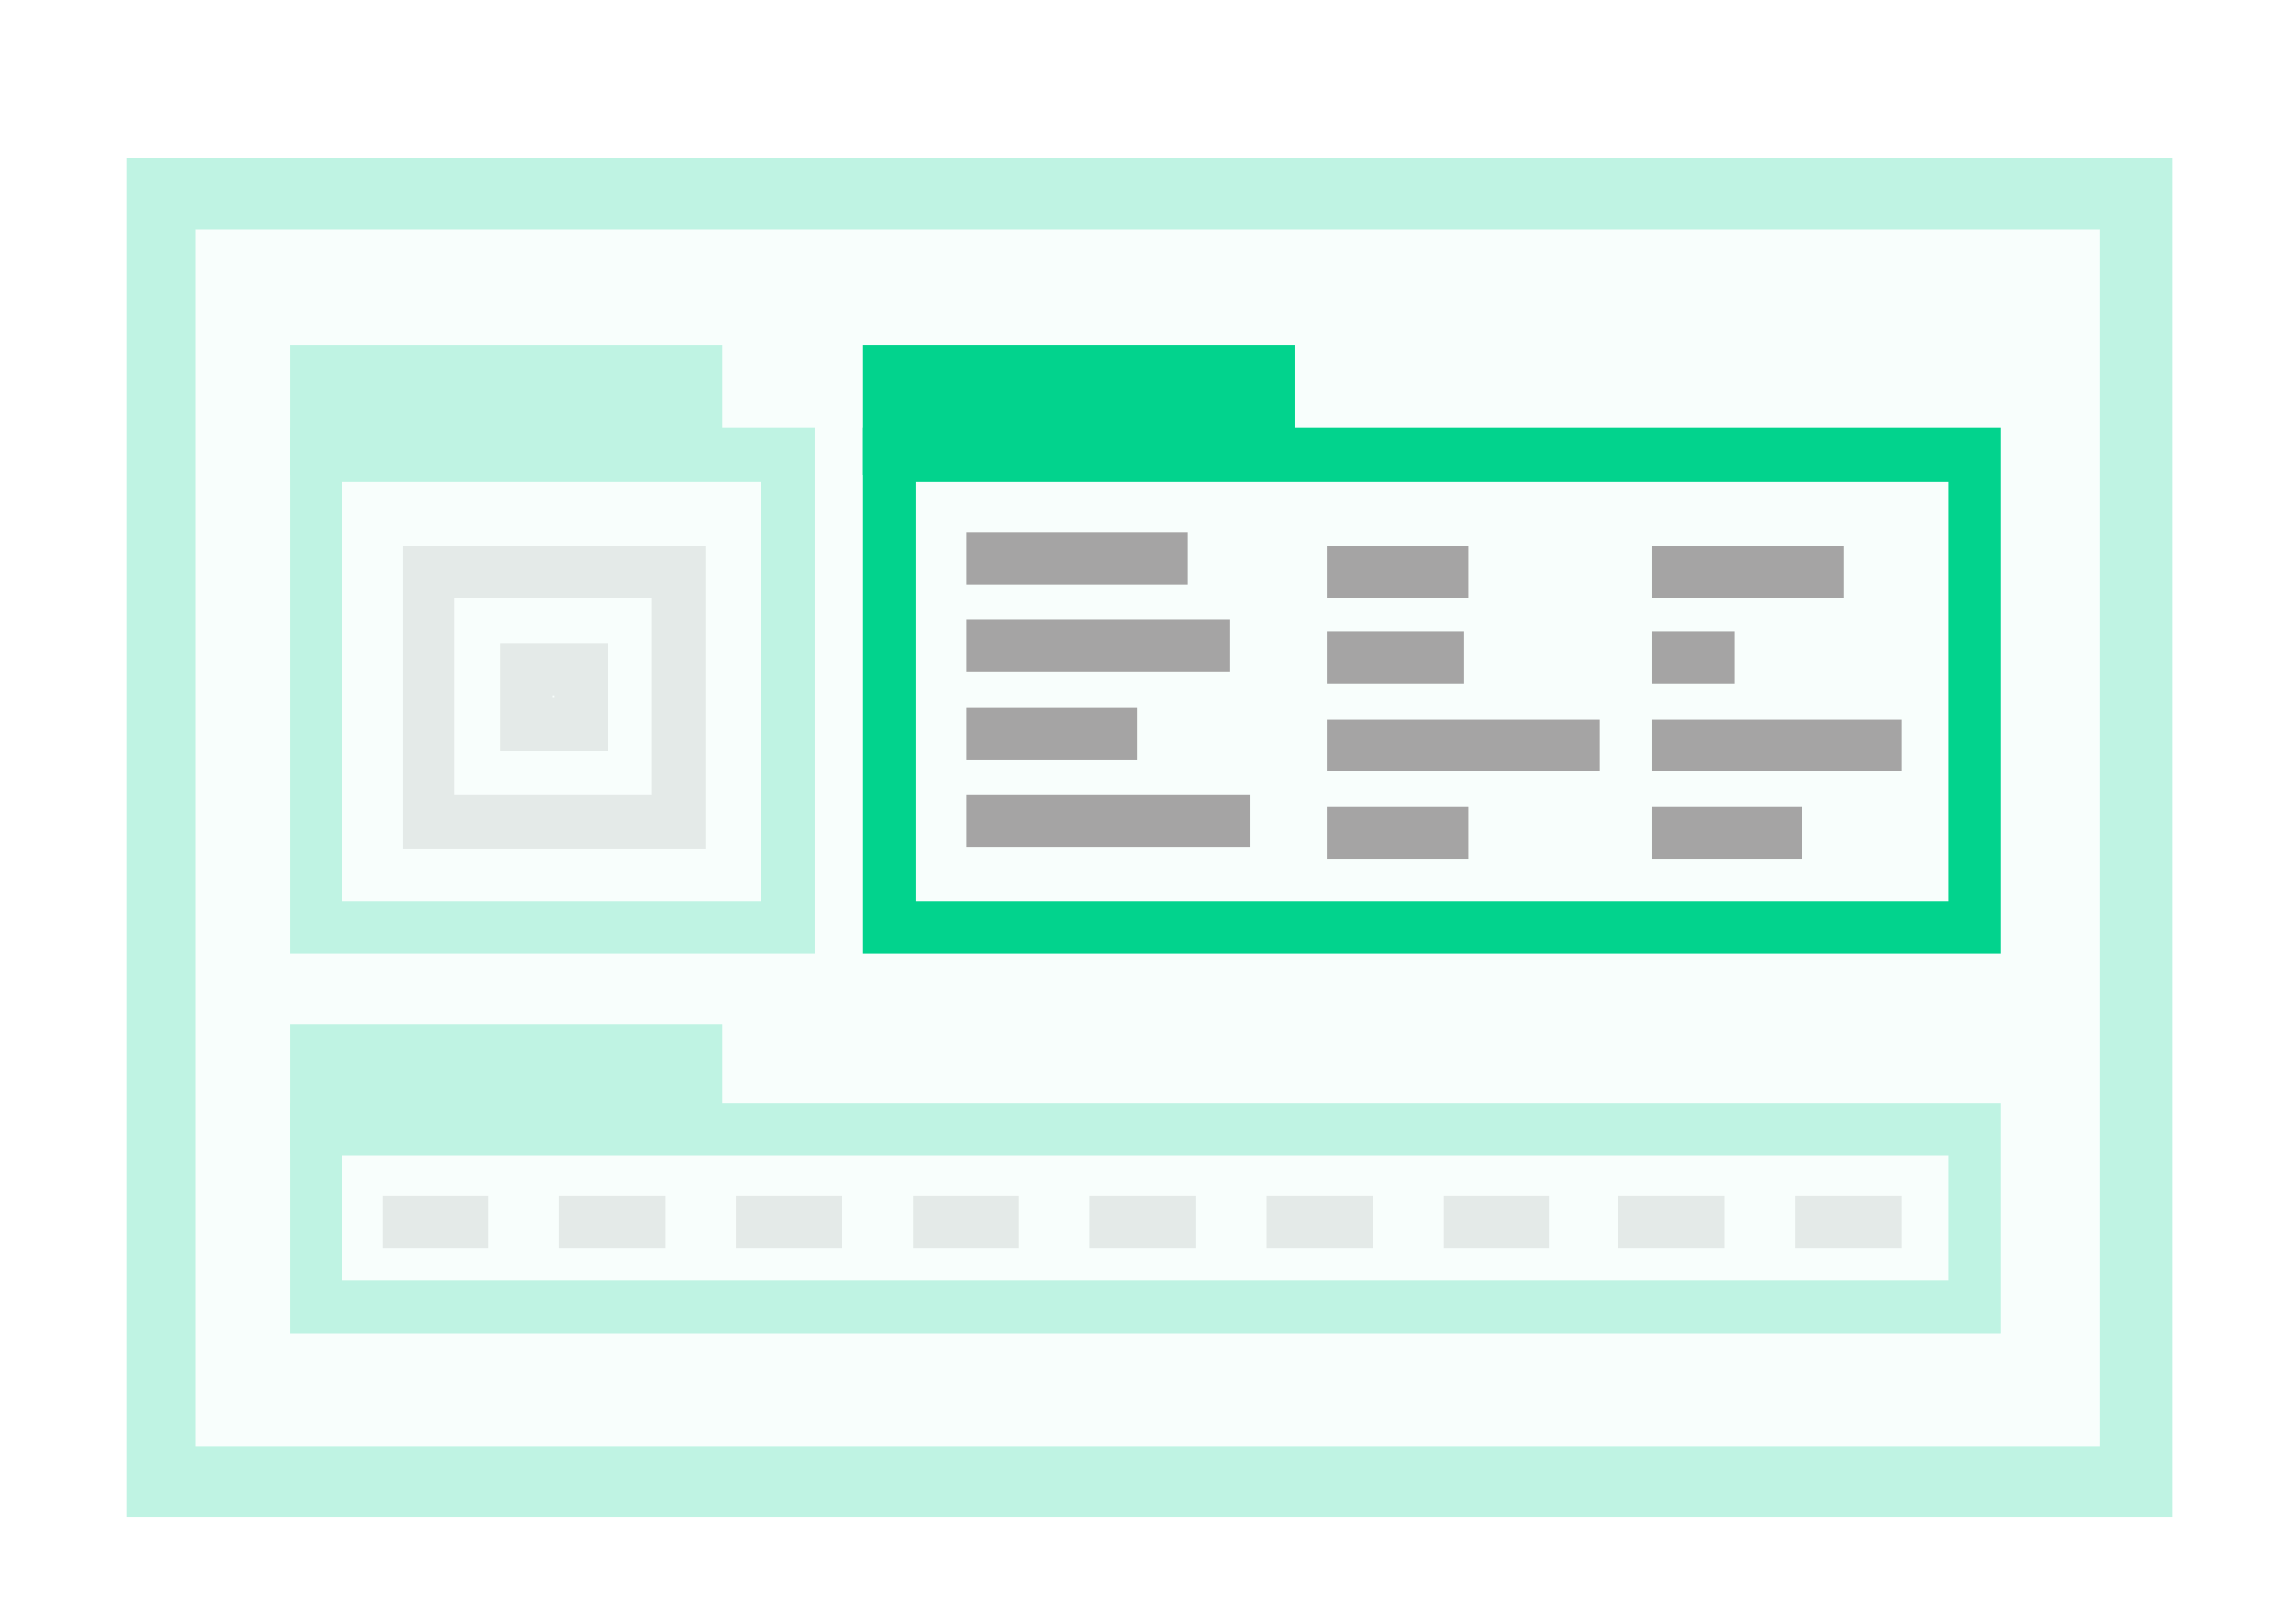
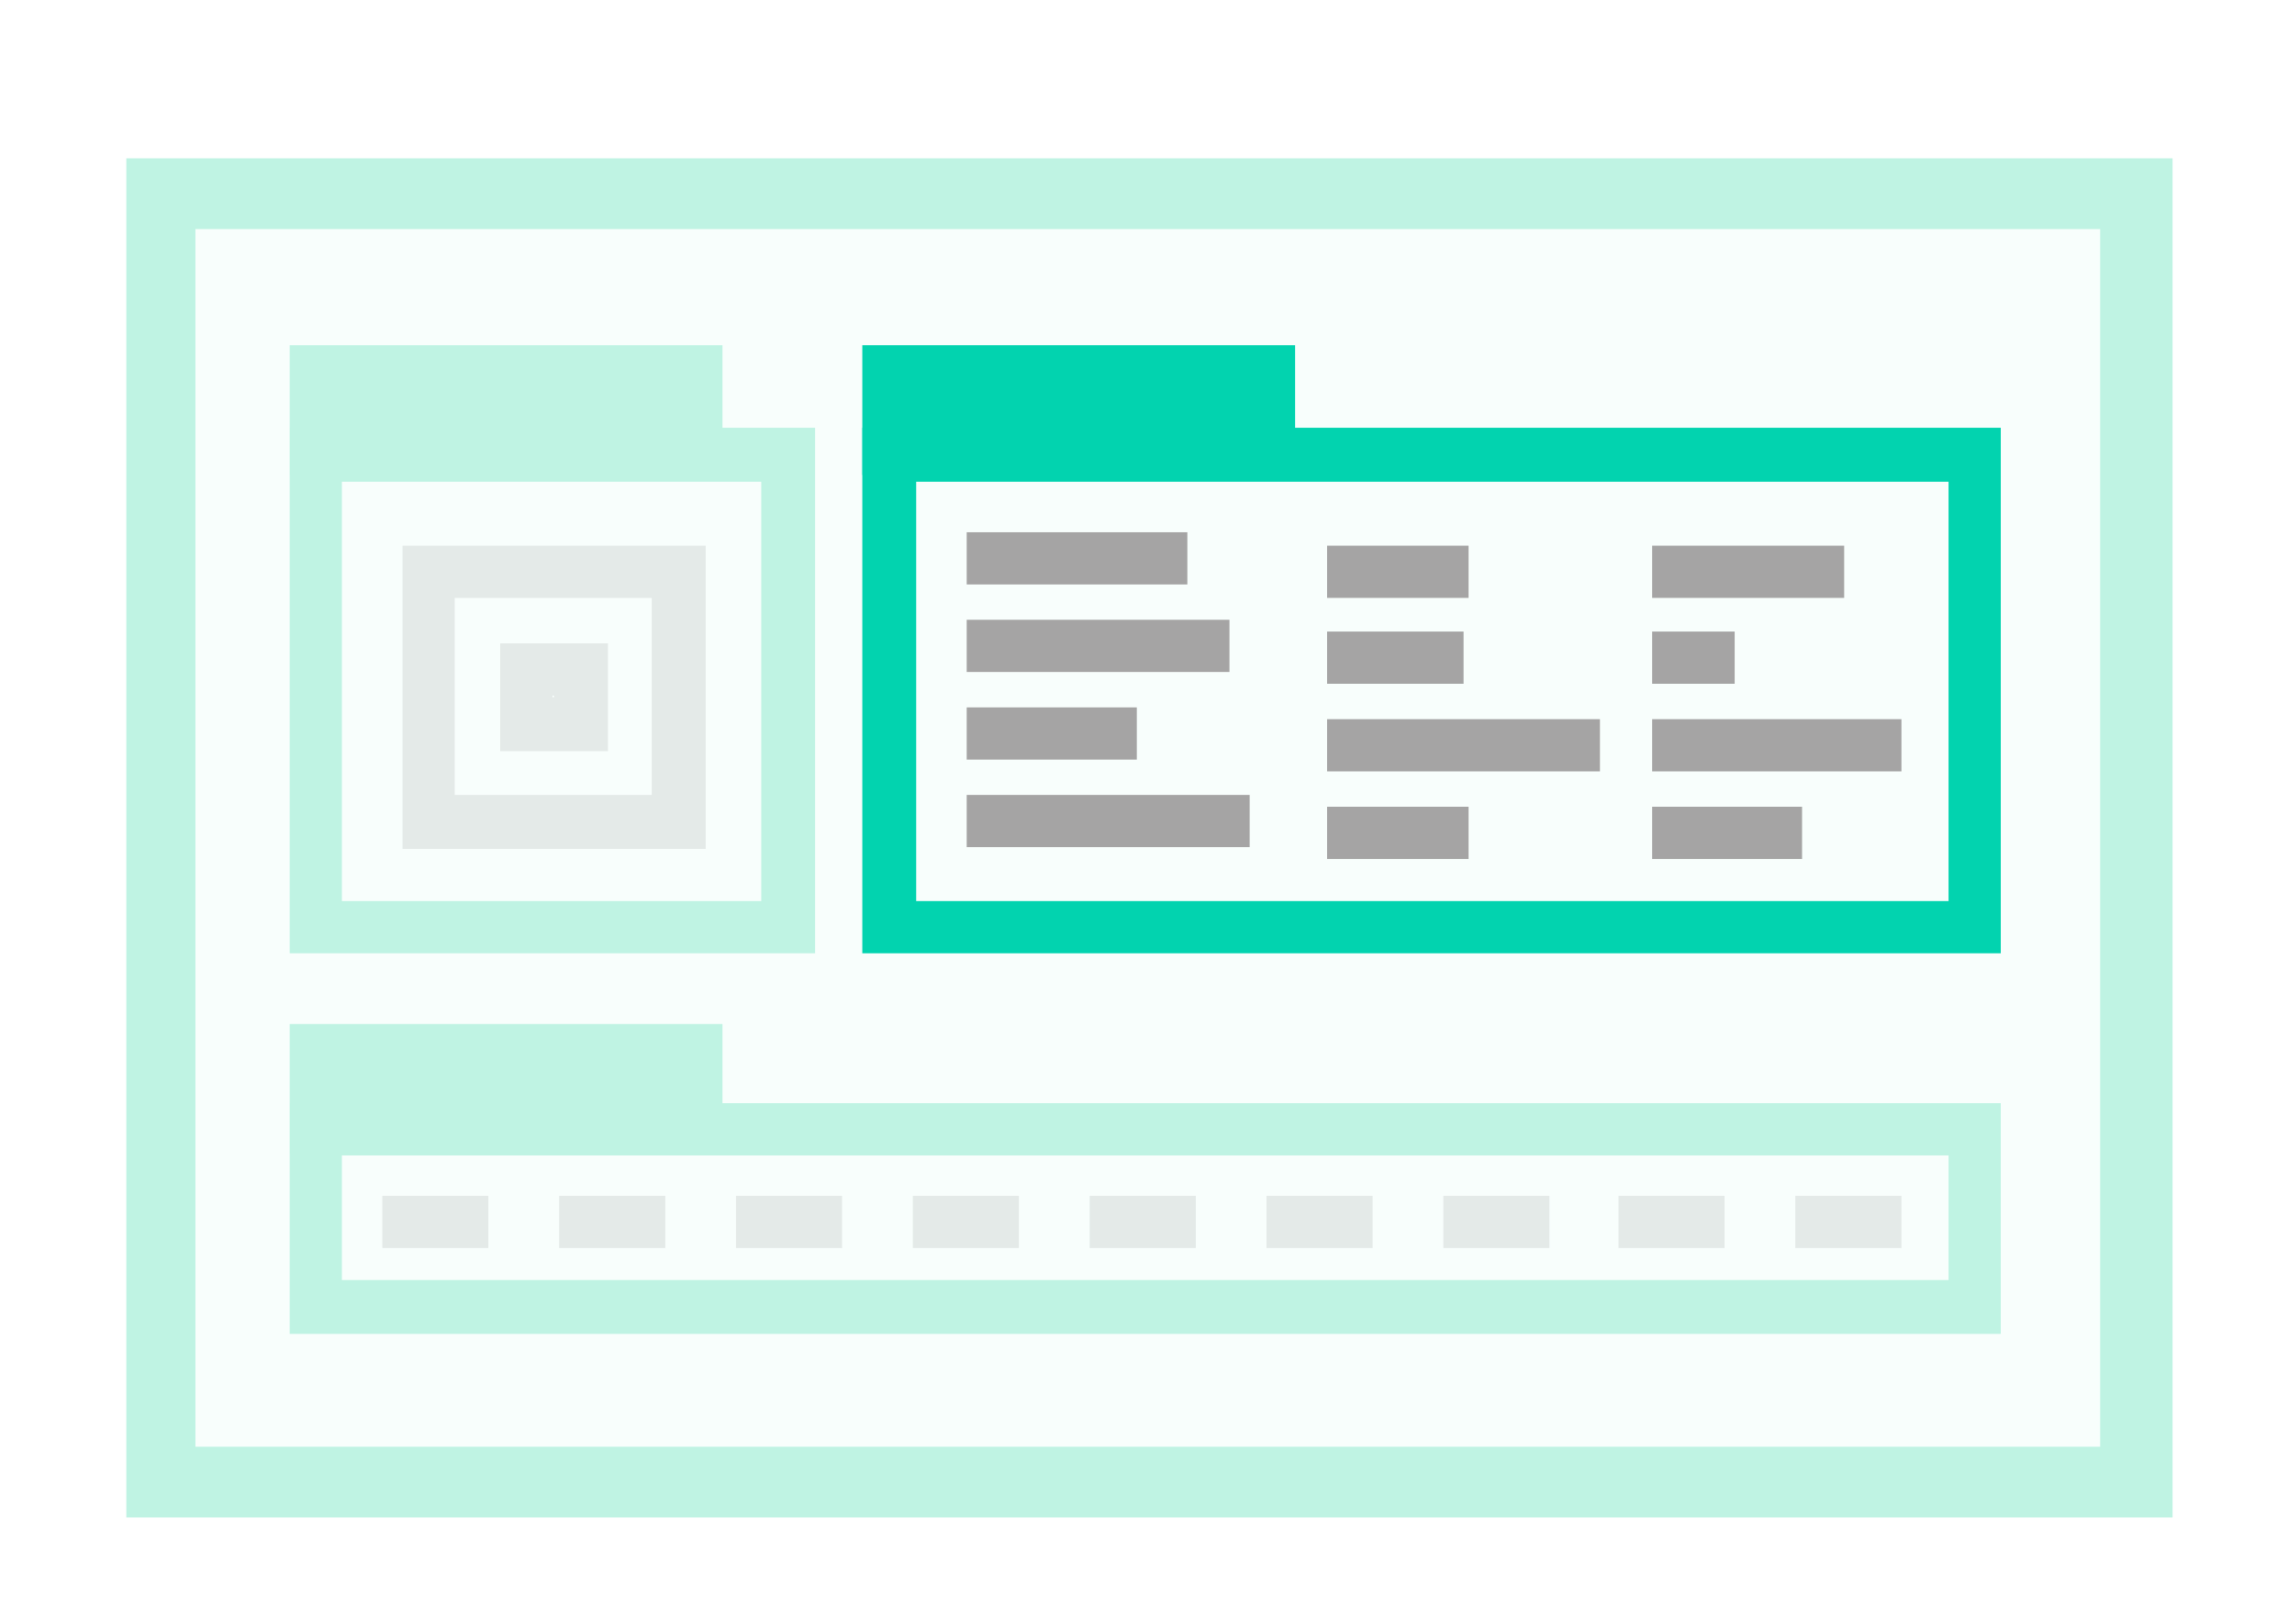
<svg xmlns="http://www.w3.org/2000/svg" version="1.1" id="Layer_1" x="0px" y="0px" viewBox="0 0 135.2 96.4" style="enable-background:new 0 0 135.2 96.4;" xml:space="preserve">
  <style type="text/css">
	.st0{fill:#E9FBF4;}
	.st1{fill:#F8FEFC;}
	.st2{display:none;opacity:0.36;fill:#D0E9ED;}
- 	.st3{fill:none;stroke:#02D38D;stroke-width:5.669;stroke-miterlimit:10;}
- 	.st4{fill:#02D38D;}
- 	.st5{fill:none;stroke:#02D38D;stroke-width:8.504;stroke-miterlimit:10;}
- 	.st6{fill:none;stroke:#02D38D;stroke-width:4.252;stroke-miterlimit:10;}
- 	.st7{fill-rule:evenodd;clip-rule:evenodd;fill:#02D38D;}
+ 	.st3{fill:none;stroke:#02d3af;stroke-width:5.669;stroke-miterlimit:10;}
+ 	.st4{fill:#02d3af;}
+ 	.st5{fill:none;stroke:#02d3af;stroke-width:8.504;stroke-miterlimit:10;}
+ 	.st6{fill:none;stroke:#02d3af;stroke-width:4.252;stroke-miterlimit:10;}
+ 	.st7{fill-rule:evenodd;clip-rule:evenodd;fill:#02d3af;}
	.st8{fill:none;stroke:#A5A4A4;stroke-width:4.252;stroke-miterlimit:10;}
	.st9{fill:none;stroke:#A5A4A4;stroke-width:4.252;stroke-miterlimit:10;stroke-dasharray:8.504,5.669;}
	.st10{fill:#A5A4A4;}
	.st11{opacity:0.1;}
	.st12{fill:#BFF3E3;}
	.st13{fill:#E4EAE8;}
</style>
  <rect x="9.5" y="11.5" class="st1" width="117.5" height="77" />
  <path class="st12" d="M129,90.1H7.5V9.4H129V90.1z M11.6,85.9h113.1V13.6H11.6V85.9z" />
  <path class="st12" d="M45.2,28.6v24.9H20.3V28.6H45.2 M48.4,25.4H17.2v31.2h31.2V25.4L48.4,25.4z" />
  <path class="st4" d="M115.7,28.6v24.9H54.4V28.6H115.7 M118.8,25.4H51.2v31.2h67.6V25.4L118.8,25.4z" />
  <path class="st12" d="M115.7,68.6v7.4H20.3v-7.4H115.7 M118.8,65.5H17.2v13.7h101.6V65.5L118.8,65.5z" />
  <rect x="17.2" y="60.8" class="st12" width="25.7" height="7.7" />
  <rect x="17.2" y="20.5" class="st12" width="25.7" height="7.7" />
  <rect x="51.2" y="20.5" class="st4" width="25.7" height="7.7" />
  <path class="st13" d="M41.9,50.4h-18v-18h18V50.4z M27,47.2h11.7V35.5H27V47.2z" />
  <path class="st13" d="M36.1,44.6h-6.4v-6.4h6.4V44.6z M32.8,41.4h0.1v-0.1h-0.1V41.4z" />
  <rect x="57.4" y="31.6" class="st10" width="13.1" height="3.1" />
  <rect x="98.1" y="32.4" class="st10" width="11.4" height="3.1" />
  <rect x="78.8" y="32.4" class="st10" width="8.4" height="3.1" />
  <rect x="57.4" y="47.2" class="st10" width="16.8" height="3.1" />
  <rect x="98.1" y="47.9" class="st10" width="8.9" height="3.1" />
  <rect x="78.8" y="47.9" class="st10" width="8.4" height="3.1" />
  <rect x="57.4" y="42" class="st10" width="10.1" height="3.1" />
  <rect x="98.1" y="42.7" class="st10" width="14.8" height="3.1" />
  <rect x="78.8" y="42.7" class="st10" width="16.2" height="3.1" />
  <rect x="57.4" y="36.8" class="st10" width="15.6" height="3.1" />
  <rect x="98.1" y="37.5" class="st10" width="4.9" height="3.1" />
  <rect x="78.8" y="37.5" class="st10" width="8.1" height="3.1" />
  <path class="st13" d="M112.9,74.1h-6.3V71h6.3V74.1z M102.4,74.1h-6.3V71h6.3V74.1z M92,74.1h-6.3V71H92V74.1z M81.5,74.1h-6.3V71  h6.3V74.1z M71,74.1h-6.3V71H71V74.1z M60.5,74.1h-6.3V71h6.3V74.1z M50,74.1h-6.3V71H50V74.1z M39.5,74.1h-6.3V71h6.3V74.1z   M29,74.1h-6.3V71H29V74.1z" />
</svg>
